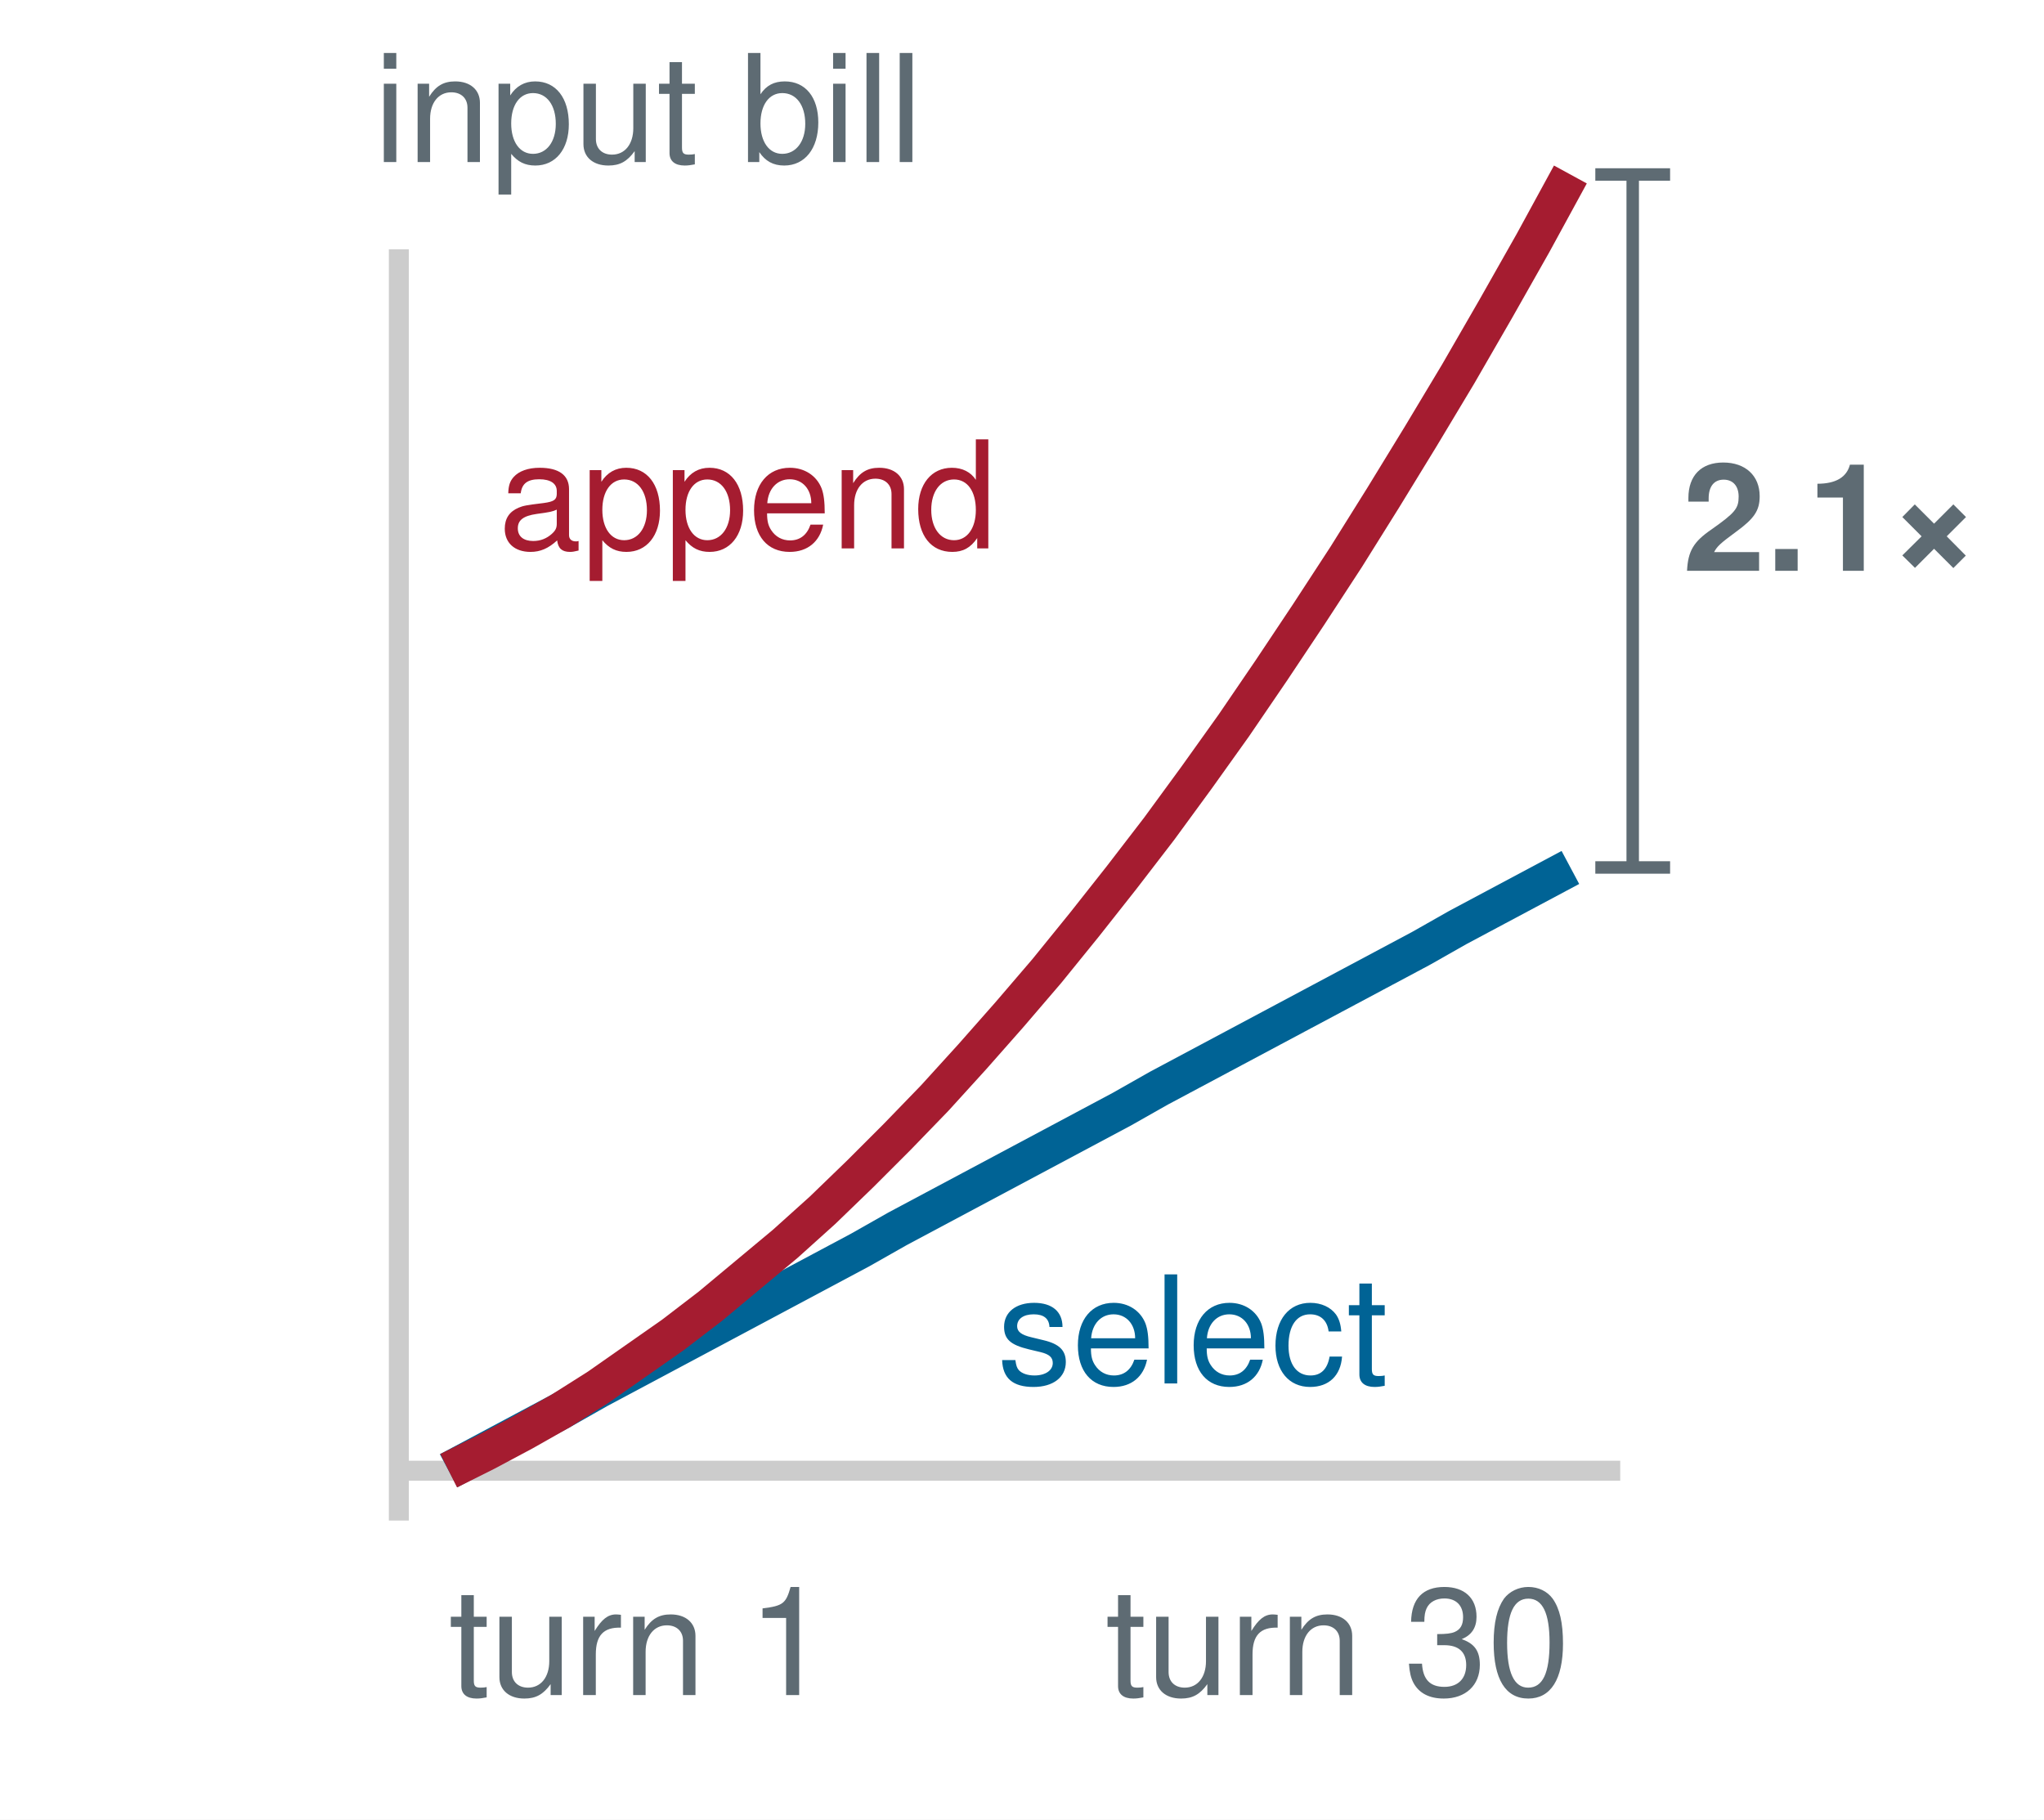
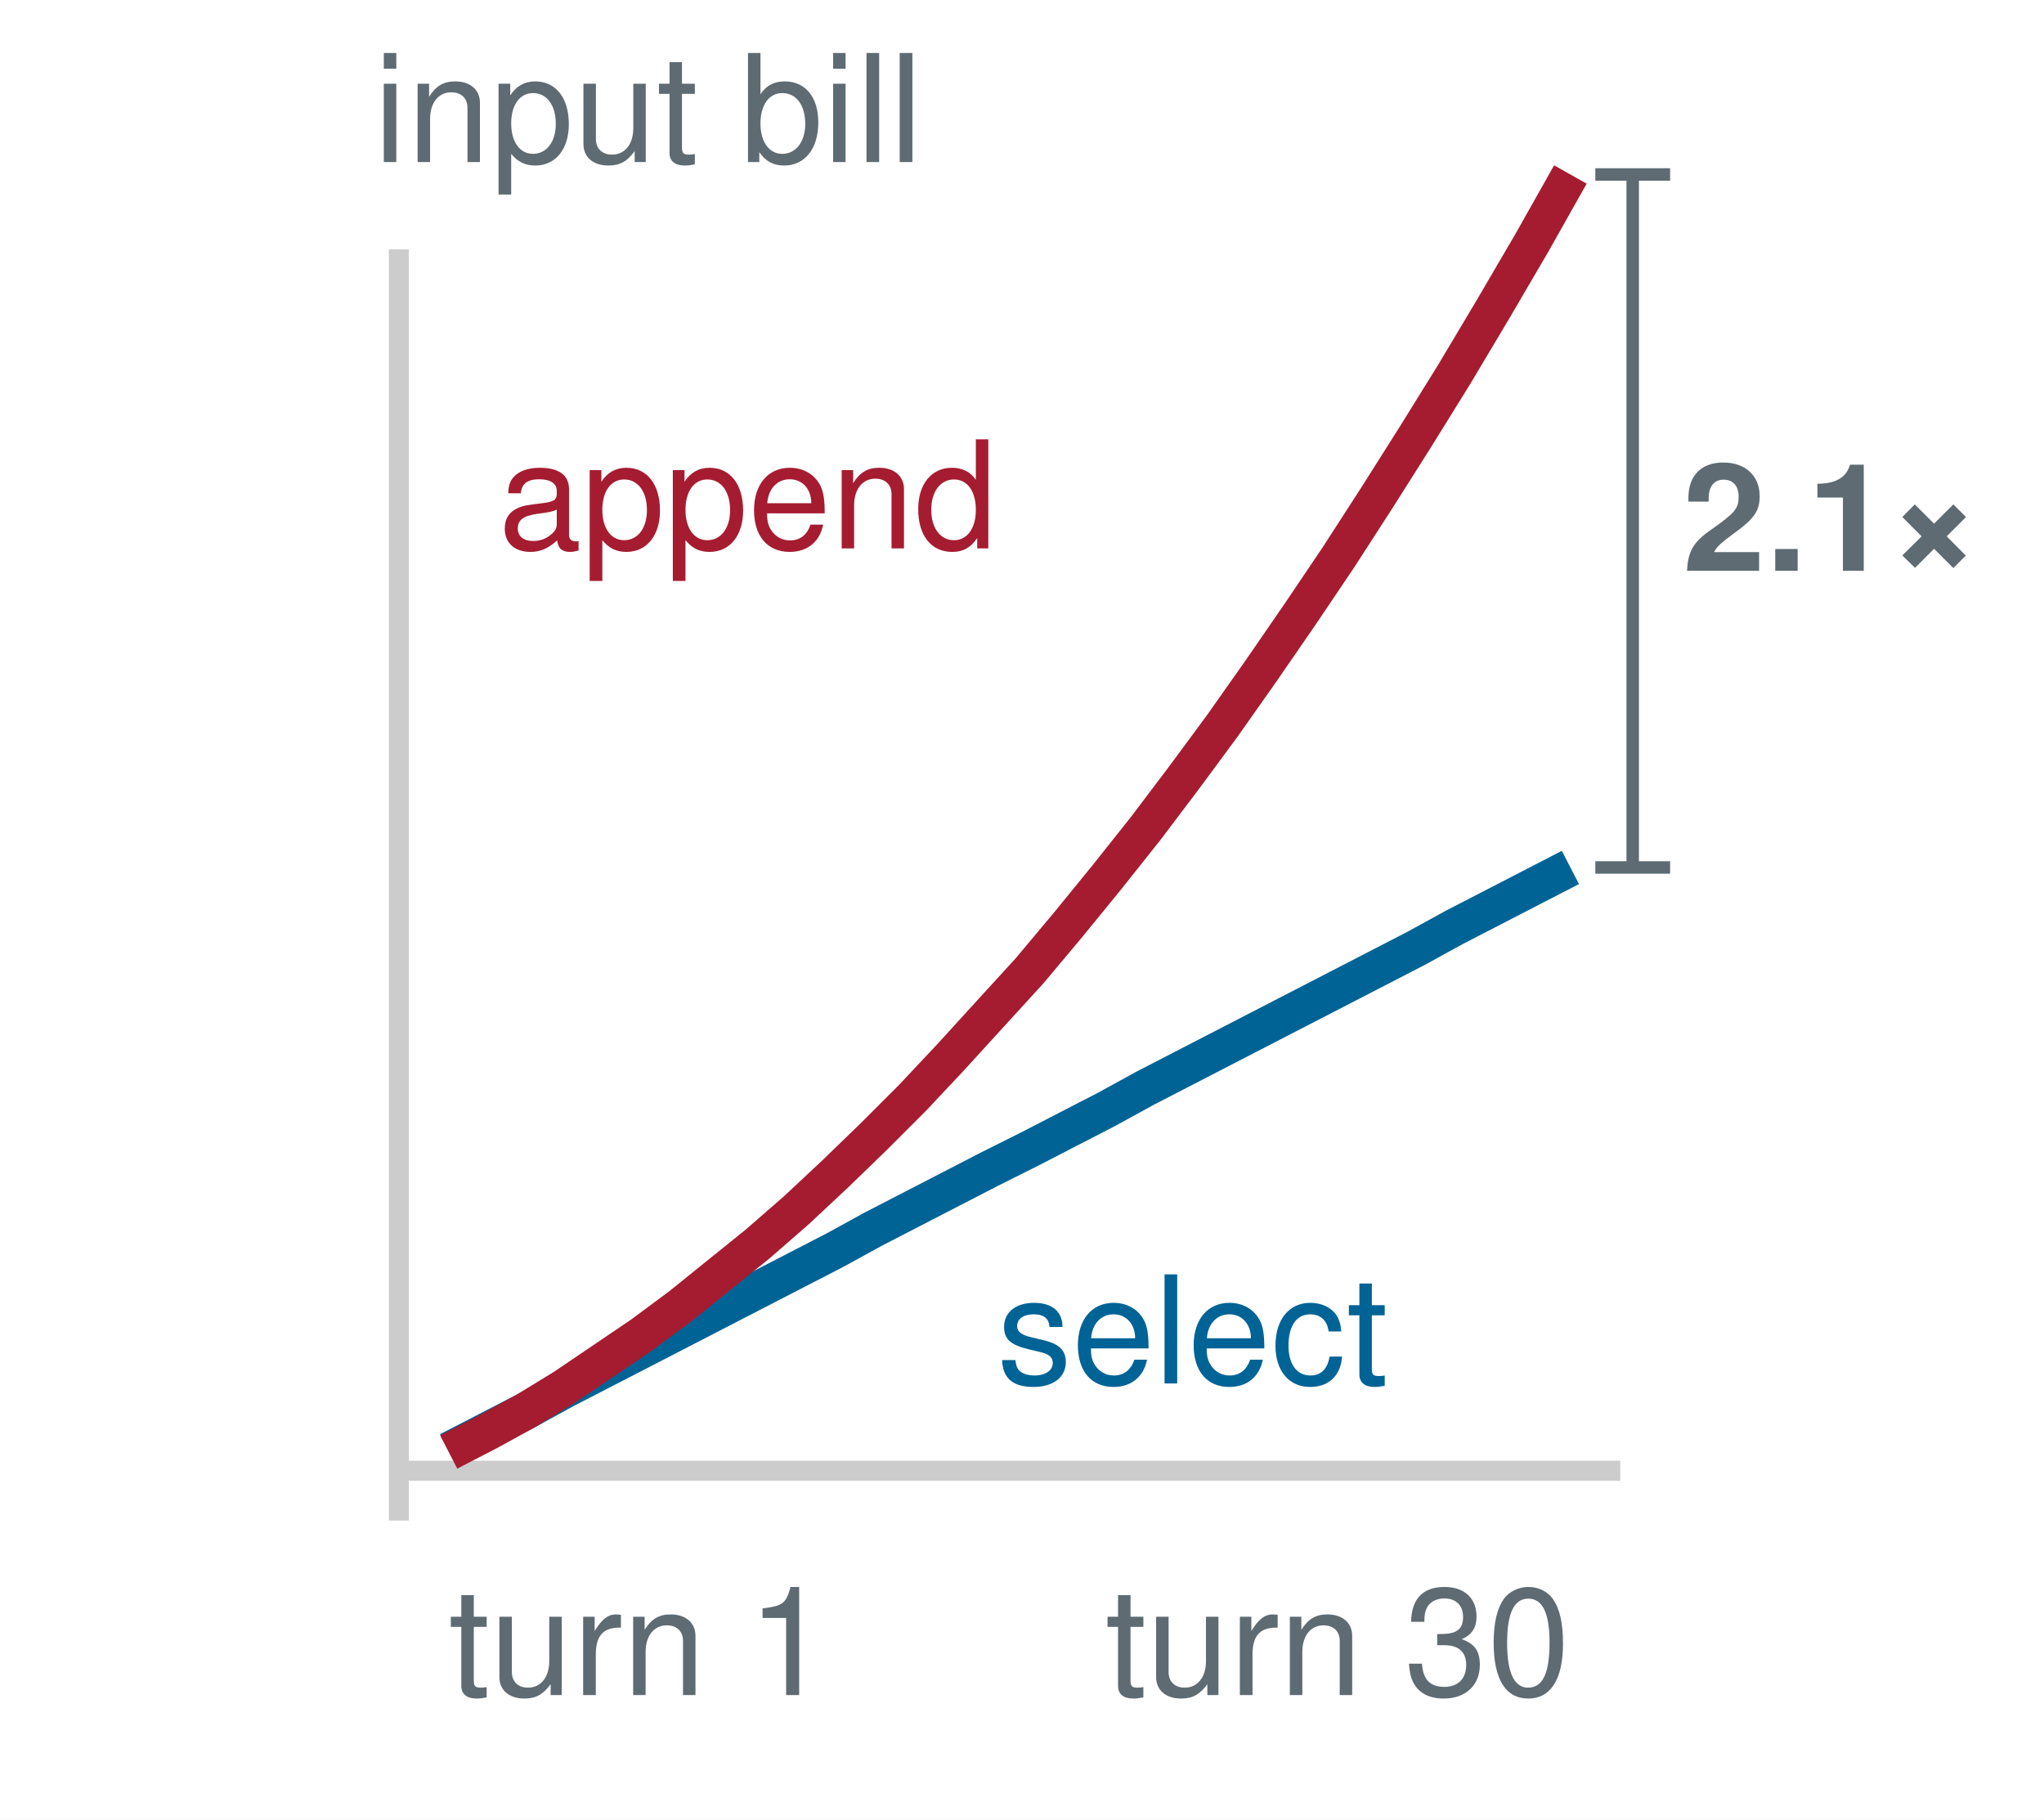
<svg xmlns="http://www.w3.org/2000/svg" viewBox="0 0 164 146" width="100%" font-family="Helvetica Neue, Helvetica, Arial, sans-serif">
  <rect width="164" height="146" fill="#ffffff" />
  <line x1="32" y1="118" x2="130" y2="118" stroke="#cccccc" stroke-width="1.6" />
  <line x1="32" y1="122" x2="32" y2="20" stroke="#cccccc" stroke-width="1.6" />
-   <path d="M36.0,118.0 L39.0,116.4 L42.0,114.8 L45.0,113.2 L48.0,111.5 L51.0,109.9 L54.0,108.3 L57.0,106.7 L60.0,105.1 L63.0,103.5 L66.0,101.9 L69.0,100.3 L72.0,98.6 L75.0,97.0 L78.0,95.4 L81.0,93.8 L84.0,92.2 L87.0,90.6 L90.0,89.0 L93.0,87.3 L96.0,85.7 L99.0,84.1 L102.0,82.5 L105.0,80.9 L108.0,79.3 L111.0,77.7 L114.0,76.1 L117.0,74.4 L120.0,72.8 L123.0,71.2 L126.0,69.6" fill="none" stroke="#006395" stroke-width="3" stroke-linejoin="round" />
-   <path d="M36.0,118.0 L39.0,116.5 L42.0,114.9 L45.0,113.2 L48.0,111.3 L51.0,109.2 L54.0,107.1 L57.0,104.8 L60.0,102.3 L63.0,99.8 L66.0,97.1 L69.0,94.2 L72.0,91.2 L75.0,88.1 L78.0,84.8 L81.0,81.4 L84.0,77.9 L87.0,74.2 L90.0,70.4 L93.0,66.5 L96.0,62.4 L99.0,58.2 L102.0,53.8 L105.0,49.3 L108.0,44.7 L111.0,39.9 L114.0,35.0 L117.0,30.0 L120.0,24.8 L123.0,19.5 L126.0,14.0" fill="none" stroke="#a51c30" stroke-width="3" stroke-linejoin="round" />
+   <path d="M36.0,116.4 L39.1,114.8 L42.2,113.2 L45.3,111.5 L48.4,109.9 L51.5,108.3 L54.6,106.7 L57.7,105.1 L60.8,103.5 L63.9,101.9 L67.0,100.3 L70.1,98.6 L73.2,97.0 L76.3,95.4 L79.4,93.8 L82.6,92.2 L85.7,90.6 L88.8,89.0 L91.9,87.3 L95.0,85.7 L98.1,84.1 L101.2,82.5 L104.3,80.9 L107.4,79.3 L110.5,77.7 L113.6,76.1 L116.7,74.4 L119.8,72.8 L122.9,71.2 L126.0,69.6" fill="none" stroke="#006395" stroke-width="3" stroke-linejoin="round" />
+   <path d="M36.0,116.5 L39.1,114.9 L42.2,113.2 L45.3,111.3 L48.4,109.2 L51.5,107.1 L54.6,104.8 L57.7,102.3 L60.8,99.8 L63.9,97.1 L67.0,94.2 L70.1,91.2 L73.2,88.1 L76.3,84.8 L79.4,81.4 L82.6,77.9 L85.7,74.2 L88.8,70.4 L91.9,66.5 L95.0,62.4 L98.1,58.2 L101.2,53.8 L104.3,49.3 L107.4,44.7 L110.5,39.9 L113.6,35.0 L116.7,30.0 L119.8,24.8 L122.9,19.5 L126.0,14.0" fill="none" stroke="#a51c30" stroke-width="3" stroke-linejoin="round" />
  <line x1="131" y1="14.0" x2="131" y2="69.6" stroke="#5e6b73" stroke-width="1" />
  <line x1="128" y1="14.0" x2="134" y2="14.0" stroke="#5e6b73" stroke-width="1" />
  <line x1="128" y1="69.6" x2="134" y2="69.6" stroke="#5e6b73" stroke-width="1" />
  <text x="135" y="45.8" text-anchor="start" font-size="12" font-weight="bold" fill="#5e6b73">2.1×</text>
  <text x="40" y="44" font-size="12" fill="#a51c30">append</text>
  <text x="80" y="111" font-size="12" fill="#006395">select</text>
  <text x="30" y="13" font-size="12" fill="#5e6b73">input bill</text>
  <text x="36" y="136" font-size="12" fill="#5e6b73">turn 1</text>
  <text x="126" y="136" text-anchor="end" font-size="12" fill="#5e6b73">turn 30</text>
</svg>
